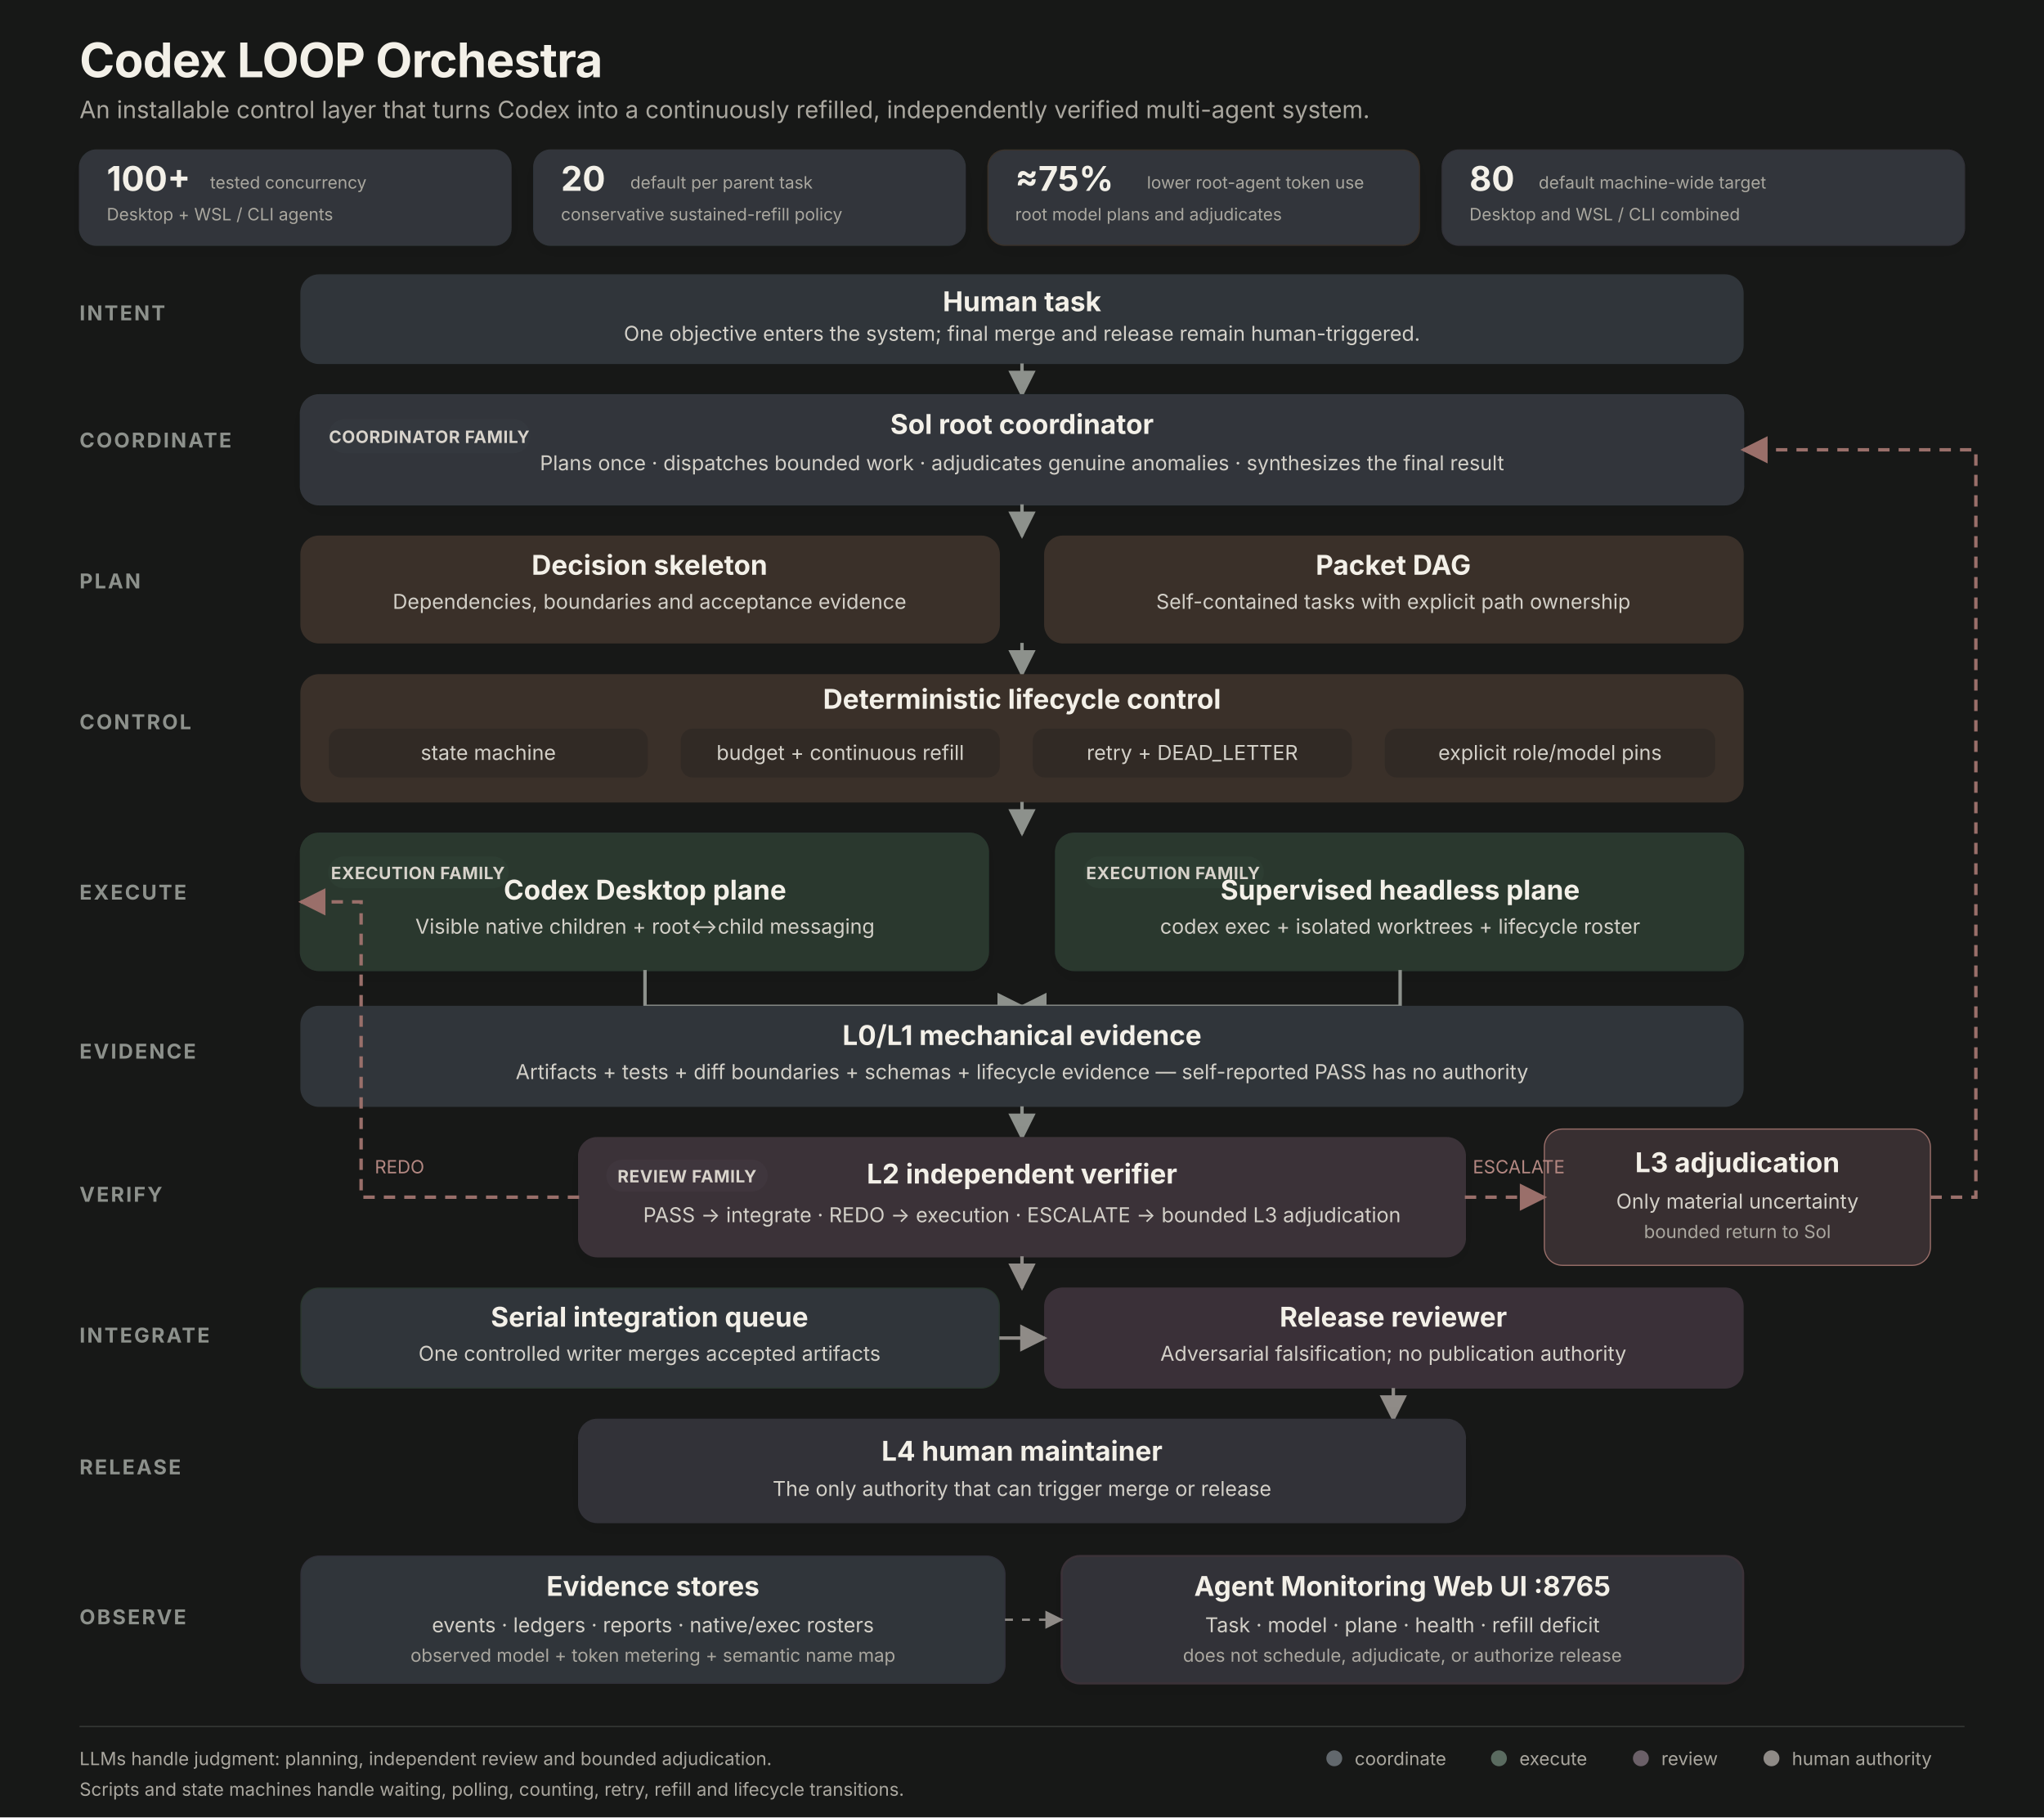
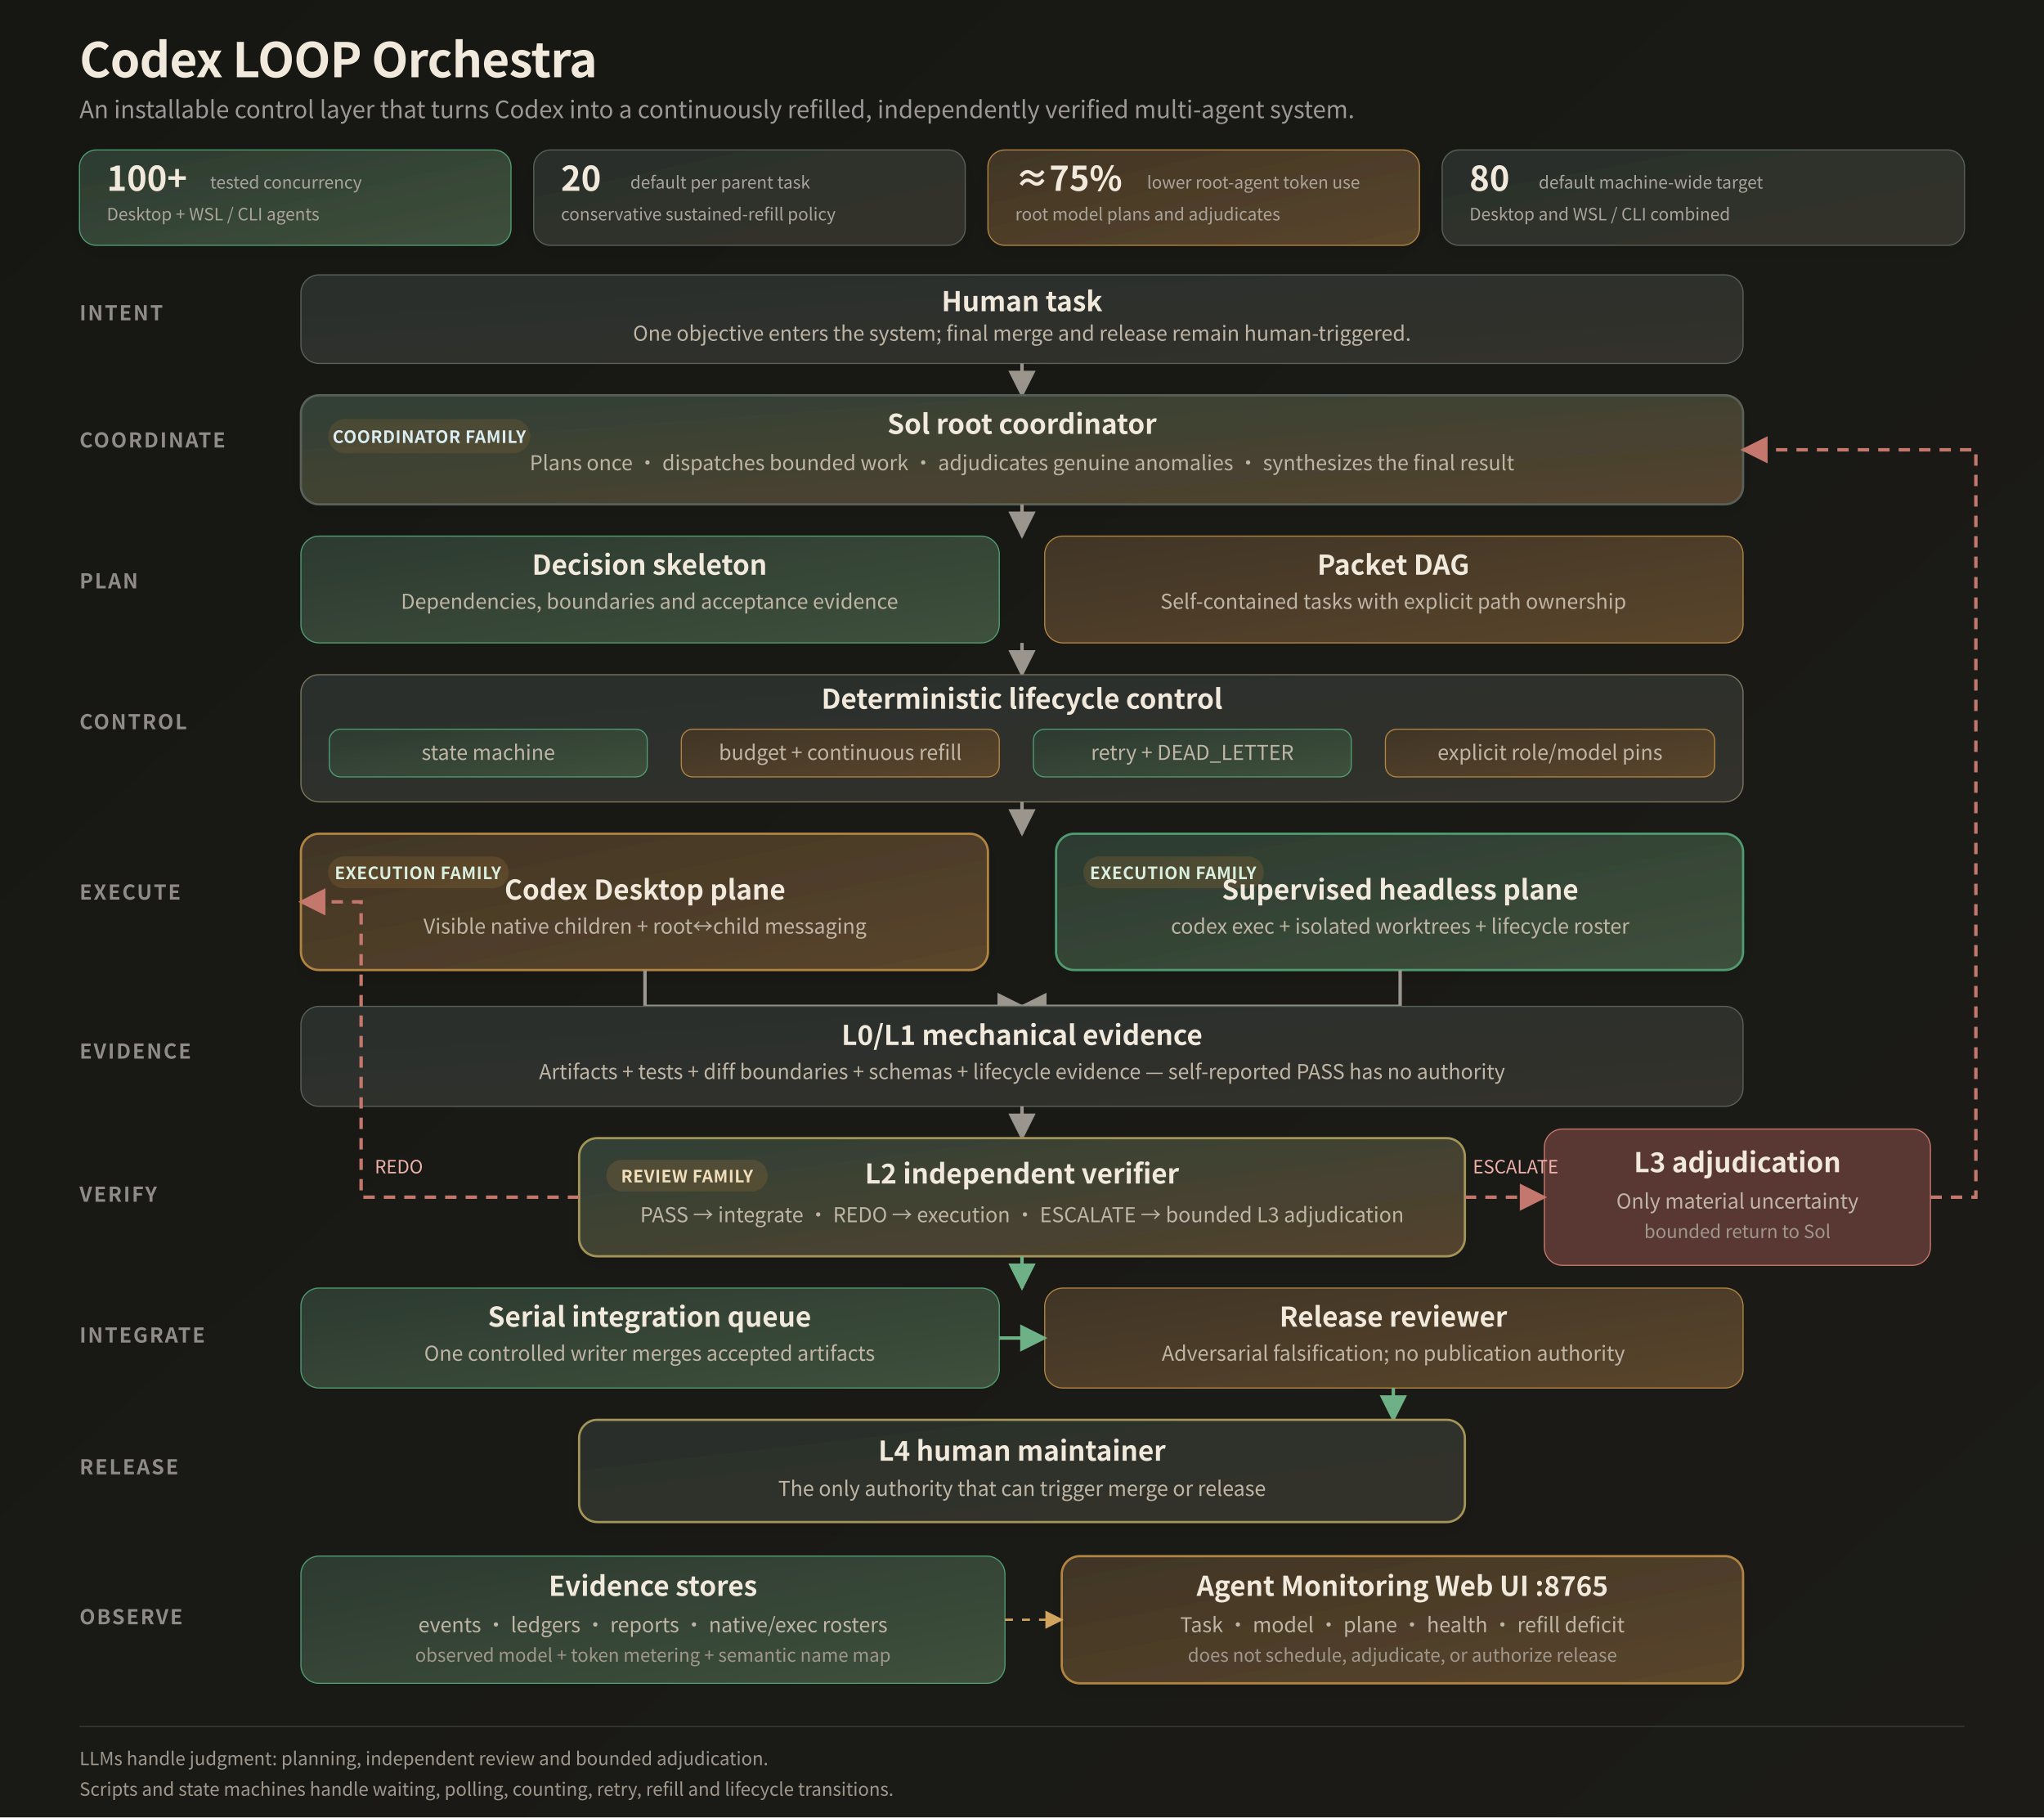
<svg xmlns="http://www.w3.org/2000/svg" width="1800" height="1600" viewBox="0 0 1800 1600" role="img" aria-labelledby="title desc">
  <defs>
    <linearGradient id="bg" x1="0" y1="0" x2="1" y2="1">
-       <stop offset="0" stop-color="#171817" />
-       <stop offset="1" stop-color="#171817" />
+       <stop offset="0" stop-color="#161713" />
+       <stop offset="1" stop-color="#1c1b17" />
+     </linearGradient>
+     <linearGradient id="neutralFill" x1="0" y1="0" x2="1" y2="1">
+       <stop offset="0" stop-color="#292f2c" />
+       <stop offset="1" stop-color="#33312b" />
    </linearGradient>
    <linearGradient id="rootFill" x1="0" y1="0" x2="1" y2="1">
-       <stop offset="0" stop-color="#30353a" />
-       <stop offset="1" stop-color="#30353a" />
+       <stop offset="0" stop-color="#304136" />
+       <stop offset="1" stop-color="#55432d" />
    </linearGradient>
    <linearGradient id="execFill" x1="0" y1="0" x2="1" y2="1">
-       <stop offset="0" stop-color="#29372e" />
-       <stop offset="1" stop-color="#29372e" />
+       <stop offset="0" stop-color="#2c3a30" />
+       <stop offset="1" stop-color="#3f503c" />
    </linearGradient>
    <linearGradient id="reviewFill" x1="0" y1="0" x2="1" y2="1">
-       <stop offset="0" stop-color="#3a3038" />
-       <stop offset="1" stop-color="#3a3038" />
+       <stop offset="0" stop-color="#403526" />
+       <stop offset="1" stop-color="#5a452b" />
    </linearGradient>
    <filter id="shadow" x="-20%" y="-20%" width="140%" height="140%">
-       <feDropShadow dx="0" dy="5" stdDeviation="8" flood-color="#000" flood-opacity=".08" />
+       <feDropShadow dx="0" dy="5" stdDeviation="8" flood-color="#000" flood-opacity=".10" />
    </filter>
    <marker id="arrow" viewBox="0 0 10 10" refX="9" refY="5" markerWidth="8" markerHeight="8" orient="auto-start-reverse">
-       <path d="M 0 0 L 10 5 L 0 10 z" fill="#8d918c" />
+       <path d="M 0 0 L 10 5 L 0 10 z" fill="#9a958d" />
    </marker>
    <marker id="arrowGreen" viewBox="0 0 10 10" refX="9" refY="5" markerWidth="8" markerHeight="8" orient="auto-start-reverse">
-       <path d="M 0 0 L 10 5 L 0 10 z" fill="#8f8b87" />
+       <path d="M 0 0 L 10 5 L 0 10 z" fill="#6eb187" />
    </marker>
    <marker id="arrowRed" viewBox="0 0 10 10" refX="9" refY="5" markerWidth="8" markerHeight="8" orient="auto-start-reverse">
-       <path d="M 0 0 L 10 5 L 0 10 z" fill="#9a6f6a" />
+       <path d="M 0 0 L 10 5 L 0 10 z" fill="#c4776d" />
    </marker>
    <marker id="arrowPurple" viewBox="0 0 10 10" refX="9" refY="5" markerWidth="8" markerHeight="8" orient="auto-start-reverse">
-       <path d="M 0 0 L 10 5 L 0 10 z" fill="#8f8b87" />
+       <path d="M 0 0 L 10 5 L 0 10 z" fill="#d0a45e" />
    </marker>
    <style>
-       .title{font:700 42px Inter,Segoe UI,Arial,sans-serif;fill:#f3f0e8;letter-spacing:-.5px}
-       .subtitle{font:400 21px Inter,Segoe UI,Arial,sans-serif;fill:#aaa79f}
-       .layer{font:700 18px Inter,Segoe UI,Arial,sans-serif;fill:#8d918c;letter-spacing:1.6px}
-       .cardTitle{font:700 24px Inter,Segoe UI,Arial,sans-serif;fill:#f3f0e8}
-       .body{font:400 18px Inter,Segoe UI,Arial,sans-serif;fill:#d3d0c8}
-       .small{font:400 16px Inter,Segoe UI,Arial,sans-serif;fill:#aaa79f}
-       .badge{font:700 15px Inter,Segoe UI,Arial,sans-serif;letter-spacing:.4px}
-       .metric{font:700 30px Inter,Segoe UI,Arial,sans-serif;fill:#f3f0e8}
-       .metricLabel{font:400 15px Inter,Segoe UI,Arial,sans-serif;fill:#aaa79f}
-       .edge{fill:none;stroke:#8d918c;stroke-width:3;marker-end:url(#arrow)}
-       .edgeGreen{fill:none;stroke:#8f8b87;stroke-width:3;marker-end:url(#arrowGreen)}
-       .edgeRed{fill:none;stroke:#9a6f6a;stroke-width:3;stroke-dasharray:10 8;marker-end:url(#arrowRed)}
-       .edgePurple{fill:none;stroke:#8f8b87;stroke-width:2;stroke-dasharray:7 8;marker-end:url(#arrowPurple)}
+       .title{font:700 42px "Microsoft YaHei","Noto Sans CJK SC",Segoe UI,Arial,sans-serif;fill:#f1e9dc;letter-spacing:-.5px}
+       .subtitle{font:400 21px "Microsoft YaHei","Noto Sans CJK SC",Segoe UI,Arial,sans-serif;fill:#9b9897}
+       .layer{font:700 18px "Microsoft YaHei","Noto Sans CJK SC",Segoe UI,Arial,sans-serif;fill:#8f8b87;letter-spacing:1.4px}
+       .cardTitle{font:700 24px "Microsoft YaHei","Noto Sans CJK SC",Segoe UI,Arial,sans-serif;fill:#f1e9dc}
+       .body{font:400 18px "Microsoft YaHei","Noto Sans CJK SC",Segoe UI,Arial,sans-serif;fill:#bfb5a5}
+       .small{font:400 16px "Microsoft YaHei","Noto Sans CJK SC",Segoe UI,Arial,sans-serif;fill:#9f978b}
+       .badge{font:700 15px "Microsoft YaHei","Noto Sans CJK SC",Segoe UI,Arial,sans-serif;letter-spacing:.4px}
+       .metric{font:700 30px "Microsoft YaHei","Noto Sans CJK SC",Segoe UI,Arial,sans-serif;fill:#f1e9dc}
+       .metricLabel{font:400 15px "Microsoft YaHei","Noto Sans CJK SC",Segoe UI,Arial,sans-serif;fill:#a9a39a}
+       .edge{fill:none;stroke:#9a958d;stroke-width:3;marker-end:url(#arrow)}
+       .edgeGreen{fill:none;stroke:#6eb187;stroke-width:3;marker-end:url(#arrowGreen)}
+       .edgeRed{fill:none;stroke:#c4776d;stroke-width:3;stroke-dasharray:10 8;marker-end:url(#arrowRed)}
+       .edgePurple{fill:none;stroke:#d0a45e;stroke-width:2;stroke-dasharray:7 8;marker-end:url(#arrowPurple)}
      .observe{fill:none;stroke:#686d68;stroke-width:2;stroke-dasharray:7 8;marker-end:url(#arrow)}
-       [fill="#111b2b"]{fill:#30353a}[fill="#151b24"]{fill:#30353a}[fill="#171d27"]{fill:#3a3029}
-       [fill="#1f1a16"]{fill:#3a3029}[fill="#2b241a"]{fill:#312a25}[fill="#20252d"]{fill:#303039}
-       [fill="#2a171a"]{fill:#382f31}[fill="#1d1a35"]{fill:#303039}[fill="#1f6feb"]{fill:#3b4146}
-       [fill="#238636"]{fill:#33453a}[fill="#8957e5"]{fill:#493d47}
-       [stroke="#2f81f7"],[stroke="#58a6ff"]{stroke:#30353a}[stroke="#475569"]{stroke:#30353a}
-       [stroke="#3d4b60"]{stroke:#3a3029}[stroke="#d29922"]{stroke:#3a3029}[stroke="#6f5424"]{stroke:#312a25}
-       [stroke="#3fb950"],[stroke="#56d364"]{stroke:#29372e}[stroke="#bc8cff"],[stroke="#8b7cf6"]{stroke:#3a3038}
-       [stroke="#ff7b72"]{stroke:#9a6f6a}[stroke="#6e7681"]{stroke:#303039}[stroke="#30363d"]{stroke:#3a3d39}
-       [stroke="#f0f6fc"]{stroke:#303039}
-       [fill="#79c0ff"],[fill="#7ee787"],[fill="#bc8cff"],[fill="#d2a8ff"]{fill:#d8d3cb}
-       [fill="#ff7b72"]{fill:#b48882}
+       [fill="#111b2b"],[fill="#151b24"],[fill="#171d27"],[fill="#1f1a16"],[fill="#2b241a"],[fill="#20252d"],[fill="#1d1a35"]{fill:#2d322f}
+       [fill="#2a171a"]{fill:#593733}[fill="#1f6feb"],[fill="#238636"],[fill="#8957e5"]{fill:#806033}
+       [stroke="#2f81f7"],[stroke="#58a6ff"],[stroke="#475569"],[stroke="#3d4b60"]{stroke:#596158}
+       [stroke="#d29922"]{stroke:#b18442}[stroke="#6f5424"]{stroke:#6d5835}
+       [stroke="#3fb950"],[stroke="#56d364"]{stroke:#4f9c70}[stroke="#bc8cff"],[stroke="#8b7cf6"]{stroke:#c79a50}
+       [stroke="#ff7b72"]{stroke:#c4776d}[stroke="#6e7681"]{stroke:#596168}[stroke="#30363d"]{stroke:#3a3d39}
+       [stroke="#f0f6fc"]{stroke:#686a70}
+       [fill="#79c0ff"]{fill:#d9edf2}[fill="#7ee787"]{fill:#d9f0e1}[fill="#bc8cff"],[fill="#d2a8ff"]{fill:#f1dfbb}
+       [fill="#ff7b72"]{fill:#efb1a9}
    </style>
  </defs>
  <rect width="1800" height="1600" fill="url(#bg)" />
  <text x="70" y="68" class="title">Codex LOOP Orchestra</text>
  <text x="70" y="104" class="subtitle">An installable control layer that turns Codex into a continuously refilled, independently verified multi-agent system.</text>
  <g filter="url(#shadow)">
-     <rect x="70" y="132" width="380" height="84" rx="15" fill="#111b2b" stroke="#2f81f7" />
+     <rect x="70" y="132" width="380" height="84" rx="15" fill="url(#execFill)" stroke="#4f9c70" />
    <text x="94" y="168" class="metric">100+</text>
    <text x="185" y="166" class="metricLabel">tested concurrency</text>
    <text x="94" y="194" class="metricLabel">Desktop + WSL / CLI agents</text>
-     <rect x="470" y="132" width="380" height="84" rx="15" fill="#111b2b" stroke="#2f81f7" />
+     <rect x="470" y="132" width="380" height="84" rx="15" fill="url(#neutralFill)" stroke="#596158" />
    <text x="494" y="168" class="metric">20</text>
    <text x="555" y="166" class="metricLabel">default per parent task</text>
    <text x="494" y="194" class="metricLabel">conservative sustained-refill policy</text>
-     <rect x="870" y="132" width="380" height="84" rx="15" fill="#111b2b" stroke="#d29922" />
+     <rect x="870" y="132" width="380" height="84" rx="15" fill="url(#reviewFill)" stroke="#b18442" />
    <text x="894" y="168" class="metric">≈75%</text>
    <text x="1010" y="166" class="metricLabel">lower root-agent token use</text>
    <text x="894" y="194" class="metricLabel">root model plans and adjudicates</text>
-     <rect x="1270" y="132" width="460" height="84" rx="15" fill="#111b2b" stroke="#6e7681" />
+     <rect x="1270" y="132" width="460" height="84" rx="15" fill="url(#neutralFill)" stroke="#596158" />
    <text x="1294" y="168" class="metric">80</text>
    <text x="1355" y="166" class="metricLabel">default machine-wide target</text>
    <text x="1294" y="194" class="metricLabel">Desktop and WSL / CLI combined</text>
  </g>
  <text x="70" y="282" class="layer">INTENT</text>
-   <rect x="265" y="242" width="1270" height="78" rx="16" fill="#151b24" stroke="#475569" />
+   <rect x="265" y="242" width="1270" height="78" rx="16" fill="url(#neutralFill)" stroke="#596158" />
  <text x="900" y="274" text-anchor="middle" class="cardTitle">Human task</text>
  <text x="900" y="300" text-anchor="middle" class="body">One objective enters the system; final merge and release remain human-triggered.</text>
  <path class="edge" d="M900 320 V348" />
  <text x="70" y="394" class="layer">COORDINATE</text>
  <rect x="265" y="348" width="1270" height="96" rx="16" fill="url(#rootFill)" stroke="#58a6ff" stroke-width="2" filter="url(#shadow)" />
  <rect x="289" y="369" width="178" height="30" rx="15" fill="#1f6feb" opacity=".28" />
  <text x="378" y="390" text-anchor="middle" class="badge" fill="#79c0ff">COORDINATOR FAMILY</text>
  <text x="900" y="382" text-anchor="middle" class="cardTitle">Sol root coordinator</text>
  <text x="900" y="414" text-anchor="middle" class="body">Plans once · dispatches bounded work · adjudicates genuine anomalies · synthesizes the final result</text>
  <path class="edge" d="M900 444 V472" />
  <text x="70" y="518" class="layer">PLAN</text>
-   <rect x="265" y="472" width="615" height="94" rx="16" fill="#171d27" stroke="#3d4b60" />
+   <rect x="265" y="472" width="615" height="94" rx="16" fill="url(#execFill)" stroke="#4f9c70" />
  <text x="572" y="506" text-anchor="middle" class="cardTitle">Decision skeleton</text>
  <text x="572" y="536" text-anchor="middle" class="body">Dependencies, boundaries and acceptance evidence</text>
-   <rect x="920" y="472" width="615" height="94" rx="16" fill="#171d27" stroke="#3d4b60" />
+   <rect x="920" y="472" width="615" height="94" rx="16" fill="url(#reviewFill)" stroke="#b18442" />
  <text x="1227" y="506" text-anchor="middle" class="cardTitle">Packet DAG</text>
  <text x="1227" y="536" text-anchor="middle" class="body">Self-contained tasks with explicit path ownership</text>
  <path class="edge" d="M900 566 V594" />
  <text x="70" y="642" class="layer">CONTROL</text>
-   <rect x="265" y="594" width="1270" height="112" rx="16" fill="#1f1a16" stroke="#d29922" />
+   <rect x="265" y="594" width="1270" height="112" rx="16" fill="url(#neutralFill)" stroke="#7c765f" />
  <text x="900" y="624" text-anchor="middle" class="cardTitle">Deterministic lifecycle control</text>
  <g>
-     <rect x="290" y="642" width="280" height="42" rx="10" fill="#2b241a" stroke="#6f5424" />
+     <rect x="290" y="642" width="280" height="42" rx="10" fill="url(#execFill)" stroke="#4f9c70" />
    <text x="430" y="669" text-anchor="middle" class="body">state machine</text>
-     <rect x="600" y="642" width="280" height="42" rx="10" fill="#2b241a" stroke="#6f5424" />
+     <rect x="600" y="642" width="280" height="42" rx="10" fill="url(#reviewFill)" stroke="#b18442" />
    <text x="740" y="669" text-anchor="middle" class="body">budget + continuous refill</text>
-     <rect x="910" y="642" width="280" height="42" rx="10" fill="#2b241a" stroke="#6f5424" />
+     <rect x="910" y="642" width="280" height="42" rx="10" fill="url(#execFill)" stroke="#4f9c70" />
    <text x="1050" y="669" text-anchor="middle" class="body">retry + DEAD_LETTER</text>
-     <rect x="1220" y="642" width="290" height="42" rx="10" fill="#2b241a" stroke="#6f5424" />
+     <rect x="1220" y="642" width="290" height="42" rx="10" fill="url(#reviewFill)" stroke="#b18442" />
    <text x="1365" y="669" text-anchor="middle" class="body">explicit role/model pins</text>
  </g>
  <path class="edge" d="M900 706 V734" />
  <text x="70" y="792" class="layer">EXECUTE</text>
-   <rect x="265" y="734" width="605" height="120" rx="16" fill="url(#execFill)" stroke="#3fb950" stroke-width="2" filter="url(#shadow)" />
+   <rect x="265" y="734" width="605" height="120" rx="16" fill="url(#reviewFill)" stroke="#b18442" stroke-width="2" filter="url(#shadow)" />
  <rect x="289" y="754" width="159" height="28" rx="14" fill="#238636" opacity=".34" />
  <text x="368" y="774" text-anchor="middle" class="badge" fill="#7ee787">EXECUTION FAMILY</text>
  <text x="568" y="792" text-anchor="middle" class="cardTitle">Codex Desktop plane</text>
  <text x="568" y="822" text-anchor="middle" class="body">Visible native children + root↔child messaging</text>
-   <rect x="930" y="734" width="605" height="120" rx="16" fill="url(#execFill)" stroke="#3fb950" stroke-width="2" filter="url(#shadow)" />
+   <rect x="930" y="734" width="605" height="120" rx="16" fill="url(#execFill)" stroke="#4f9c70" stroke-width="2" filter="url(#shadow)" />
  <rect x="954" y="754" width="159" height="28" rx="14" fill="#238636" opacity=".34" />
  <text x="1033" y="774" text-anchor="middle" class="badge" fill="#7ee787">EXECUTION FAMILY</text>
  <text x="1233" y="792" text-anchor="middle" class="cardTitle">Supervised headless plane</text>
  <text x="1233" y="822" text-anchor="middle" class="body">codex exec + isolated worktrees + lifecycle roster</text>
  <path class="edge" d="M568 854 V886 H900" />
  <path class="edge" d="M1233 854 V886 H900" />
  <text x="70" y="932" class="layer">EVIDENCE</text>
-   <rect x="265" y="886" width="1270" height="88" rx="16" fill="#151b24" stroke="#475569" />
+   <rect x="265" y="886" width="1270" height="88" rx="16" fill="url(#neutralFill)" stroke="#596158" />
  <text x="900" y="920" text-anchor="middle" class="cardTitle">L0/L1 mechanical evidence</text>
  <text x="900" y="950" text-anchor="middle" class="body">Artifacts + tests + diff boundaries + schemas + lifecycle evidence — self-reported PASS has no authority</text>
  <path class="edge" d="M900 974 V1002" />
  <text x="70" y="1058" class="layer">VERIFY</text>
-   <rect x="510" y="1002" width="780" height="104" rx="16" fill="url(#reviewFill)" stroke="#bc8cff" stroke-width="2" filter="url(#shadow)" />
+   <rect x="510" y="1002" width="780" height="104" rx="16" fill="url(#rootFill)" stroke="#a39459" stroke-width="2" filter="url(#shadow)" />
  <rect x="534" y="1021" width="142" height="28" rx="14" fill="#8957e5" opacity=".35" />
  <text x="605" y="1041" text-anchor="middle" class="badge" fill="#d2a8ff">REVIEW FAMILY</text>
  <text x="900" y="1042" text-anchor="middle" class="cardTitle">L2 independent verifier</text>
  <text x="900" y="1076" text-anchor="middle" class="body">PASS → integrate · REDO → execution · ESCALATE → bounded L3 adjudication</text>
  <path class="edgeRed" d="M510 1054 H318 V794 H265" />
  <text x="330" y="1033" class="small" fill="#ff7b72">REDO</text>
  <rect x="1360" y="994" width="340" height="120" rx="16" fill="#2a171a" stroke="#ff7b72" />
  <text x="1530" y="1032" text-anchor="middle" class="cardTitle">L3 adjudication</text>
  <text x="1530" y="1064" text-anchor="middle" class="body">Only material uncertainty</text>
  <text x="1530" y="1090" text-anchor="middle" class="small">bounded return to Sol</text>
  <path class="edgeRed" d="M1290 1054 H1360" />
  <text x="1297" y="1033" class="small" fill="#ff7b72">ESCALATE</text>
  <path class="edgeRed" d="M1700 1054 H1740 V396 H1535" />
  <path class="edgeGreen" d="M900 1106 V1134" />
  <text x="70" y="1182" class="layer">INTEGRATE</text>
-   <rect x="265" y="1134" width="615" height="88" rx="16" fill="#151b24" stroke="#56d364" />
+   <rect x="265" y="1134" width="615" height="88" rx="16" fill="url(#execFill)" stroke="#4f9c70" />
  <text x="572" y="1168" text-anchor="middle" class="cardTitle">Serial integration queue</text>
  <text x="572" y="1198" text-anchor="middle" class="body">One controlled writer merges accepted artifacts</text>
-   <rect x="920" y="1134" width="615" height="88" rx="16" fill="url(#reviewFill)" stroke="#bc8cff" />
+   <rect x="920" y="1134" width="615" height="88" rx="16" fill="url(#reviewFill)" stroke="#b18442" />
  <text x="1227" y="1168" text-anchor="middle" class="cardTitle">Release reviewer</text>
  <text x="1227" y="1198" text-anchor="middle" class="body">Adversarial falsification; no publication authority</text>
  <path class="edgeGreen" d="M880 1178 H920" />
  <path class="edgeGreen" d="M1227 1222 V1250" />
  <text x="70" y="1298" class="layer">RELEASE</text>
-   <rect x="510" y="1250" width="780" height="90" rx="16" fill="#20252d" stroke="#f0f6fc" stroke-width="2" filter="url(#shadow)" />
+   <rect x="510" y="1250" width="780" height="90" rx="16" fill="url(#neutralFill)" stroke="#a39459" stroke-width="2" filter="url(#shadow)" />
  <text x="900" y="1286" text-anchor="middle" class="cardTitle">L4 human maintainer</text>
  <text x="900" y="1317" text-anchor="middle" class="body">The only authority that can trigger merge or release</text>
  <text x="70" y="1430" class="layer">OBSERVE</text>
-   <rect x="265" y="1370" width="620" height="112" rx="16" fill="#151b24" stroke="#6e7681" />
+   <rect x="265" y="1370" width="620" height="112" rx="16" fill="url(#execFill)" stroke="#4f9c70" />
  <text x="575" y="1405" text-anchor="middle" class="cardTitle">Evidence stores</text>
  <text x="575" y="1437" text-anchor="middle" class="body">events · ledgers · reports · native/exec rosters</text>
  <text x="575" y="1463" text-anchor="middle" class="small">observed model + token metering + semantic name map</text>
-   <rect x="935" y="1370" width="600" height="112" rx="16" fill="#1d1a35" stroke="#8b7cf6" stroke-width="2" filter="url(#shadow)" />
+   <rect x="935" y="1370" width="600" height="112" rx="16" fill="url(#reviewFill)" stroke="#b18442" stroke-width="2" filter="url(#shadow)" />
  <text x="1235" y="1405" text-anchor="middle" class="cardTitle">Agent Monitoring Web UI :8765</text>
  <text x="1235" y="1437" text-anchor="middle" class="body">Task · model · plane · health · refill deficit</text>
  <text x="1235" y="1463" text-anchor="middle" class="small">does not schedule, adjudicate, or authorize release</text>
  <path class="edgePurple" d="M885 1426 H935" />
  <line x1="70" y1="1520" x2="1730" y2="1520" stroke="#30363d" />
  <text x="70" y="1554" class="small">LLMs handle judgment: planning, independent review and bounded adjudication.</text>
  <text x="70" y="1581" class="small">Scripts and state machines handle waiting, polling, counting, retry, refill and lifecycle transitions.</text>
-   <g transform="translate(1175 1540)">
-     <circle cx="0" cy="8" r="7" fill="#62686d" />
-     <text x="18" y="14" class="small">coordinate</text>
-     <circle cx="145" cy="8" r="7" fill="#5a6b60" />
-     <text x="163" y="14" class="small">execute</text>
-     <circle cx="270" cy="8" r="7" fill="#6b6068" />
-     <text x="288" y="14" class="small">review</text>
-     <circle cx="385" cy="8" r="7" fill="#8f8b87" />
-     <text x="403" y="14" class="small">human authority</text>
-   </g>
</svg>
